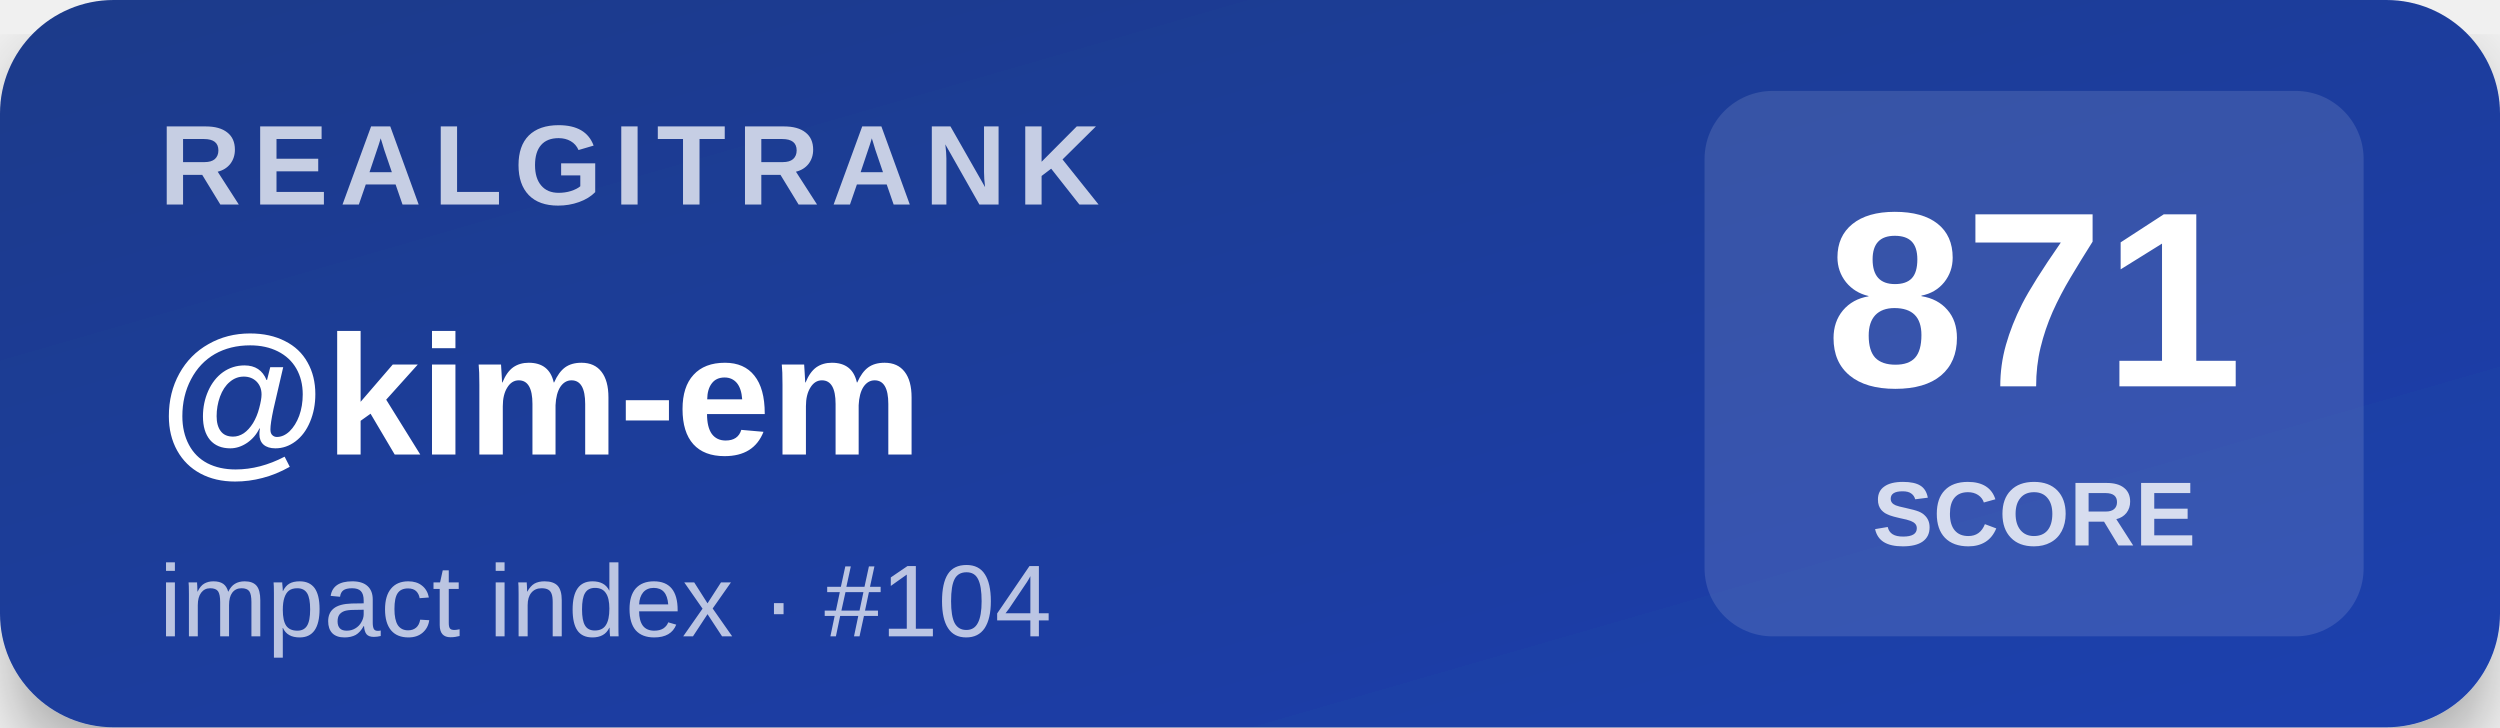
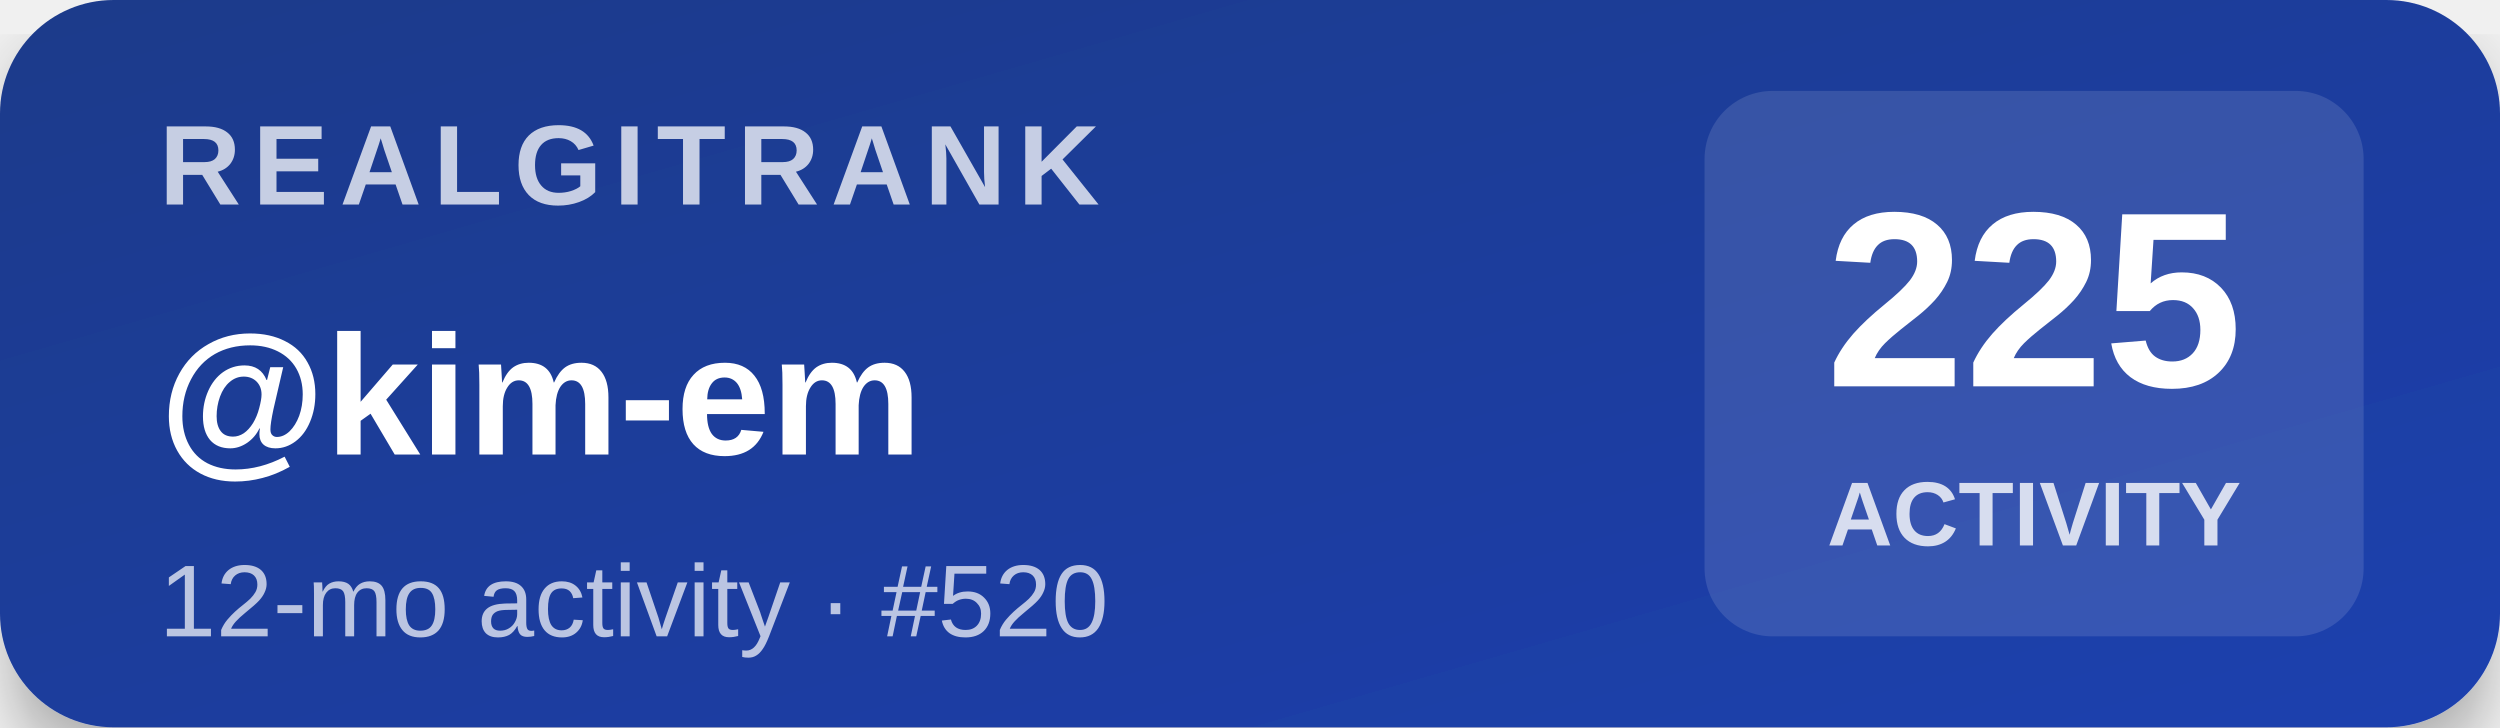
<svg xmlns="http://www.w3.org/2000/svg" width="220" height="64" viewBox="0 0 220 64">
  <defs>
    <linearGradient id="bg" x1="0" y1="0" x2="1" y2="1">
      <stop offset="0%" stop-color="#1e3a8a" />
      <stop offset="100%" stop-color="#1e40af" />
    </linearGradient>
    <filter id="shadow">
      <feDropShadow dx="0" dy="3" stdDeviation="3" flood-opacity="0.3" />
    </filter>
  </defs>
  <rect width="220" height="64" rx="10" fill="url(#bg)" filter="url(#shadow)" />
  <text x="14" y="18" font-family="Segoe UI,Arial,sans-serif" font-size="10" font-weight="700" fill="#ffffff" opacity="0.75" letter-spacing="1">REALGITRANK</text>
  <text x="14" y="40" font-family="Segoe UI,Arial,sans-serif" font-size="15" font-weight="800" fill="#ffffff">@kim-em</text>
-   <text x="14" y="56" font-family="Segoe UI,Arial,sans-serif" font-size="9" fill="#ffffff" opacity="0.7">impact index · #104</text>
+   <text x="14" y="56" font-family="Segoe UI,Arial,sans-serif" font-size="9" fill="#ffffff" opacity="0.7">12-mo activity · #520</text>
  <rect x="150" y="8" width="58" height="48" rx="6" fill="#ffffff" opacity="0.12" />
-   <text x="179" y="34" text-anchor="middle" font-family="Segoe UI,Arial,sans-serif" font-size="22" font-weight="900" fill="#ffffff">871</text>
-   <text x="179" y="48" text-anchor="middle" font-family="Segoe UI,Arial,sans-serif" font-size="8" font-weight="600" fill="#ffffff" opacity="0.8">SCORE</text>
+   <text x="179" y="34" text-anchor="middle" font-family="Segoe UI,Arial,sans-serif" font-size="22" font-weight="900" fill="#ffffff">225</text>
+   <text x="179" y="48" text-anchor="middle" font-family="Segoe UI,Arial,sans-serif" font-size="8" font-weight="600" fill="#ffffff" opacity="0.8">ACTIVITY</text>
</svg>
